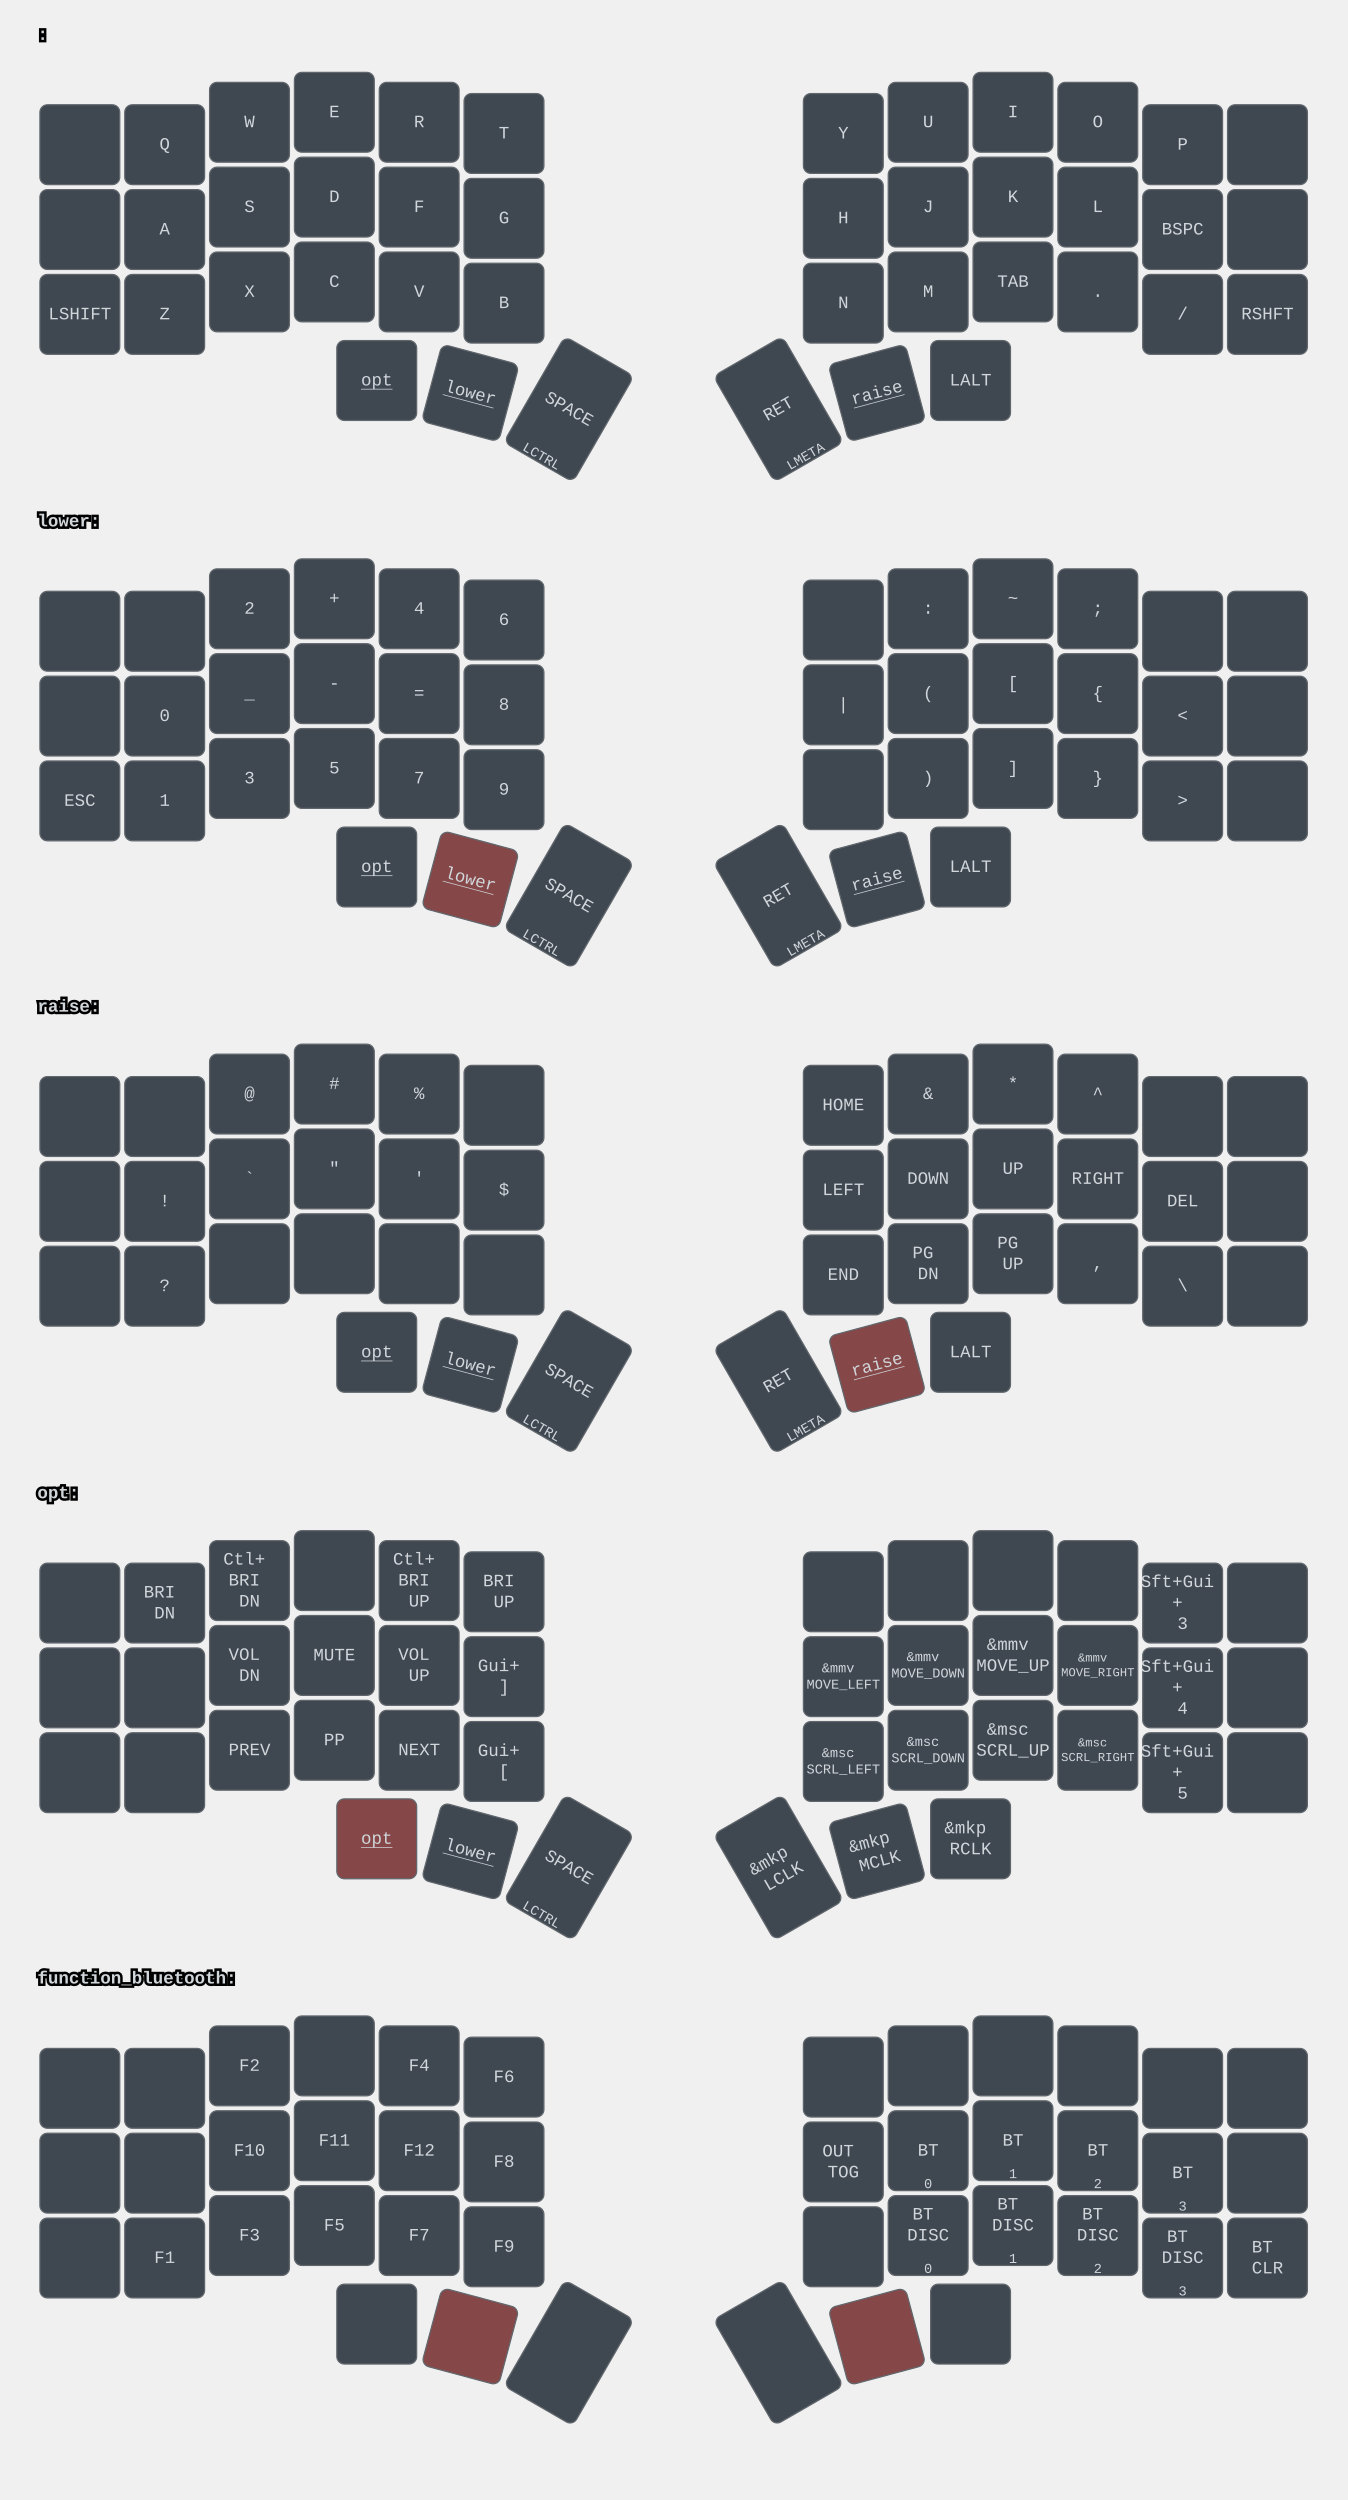
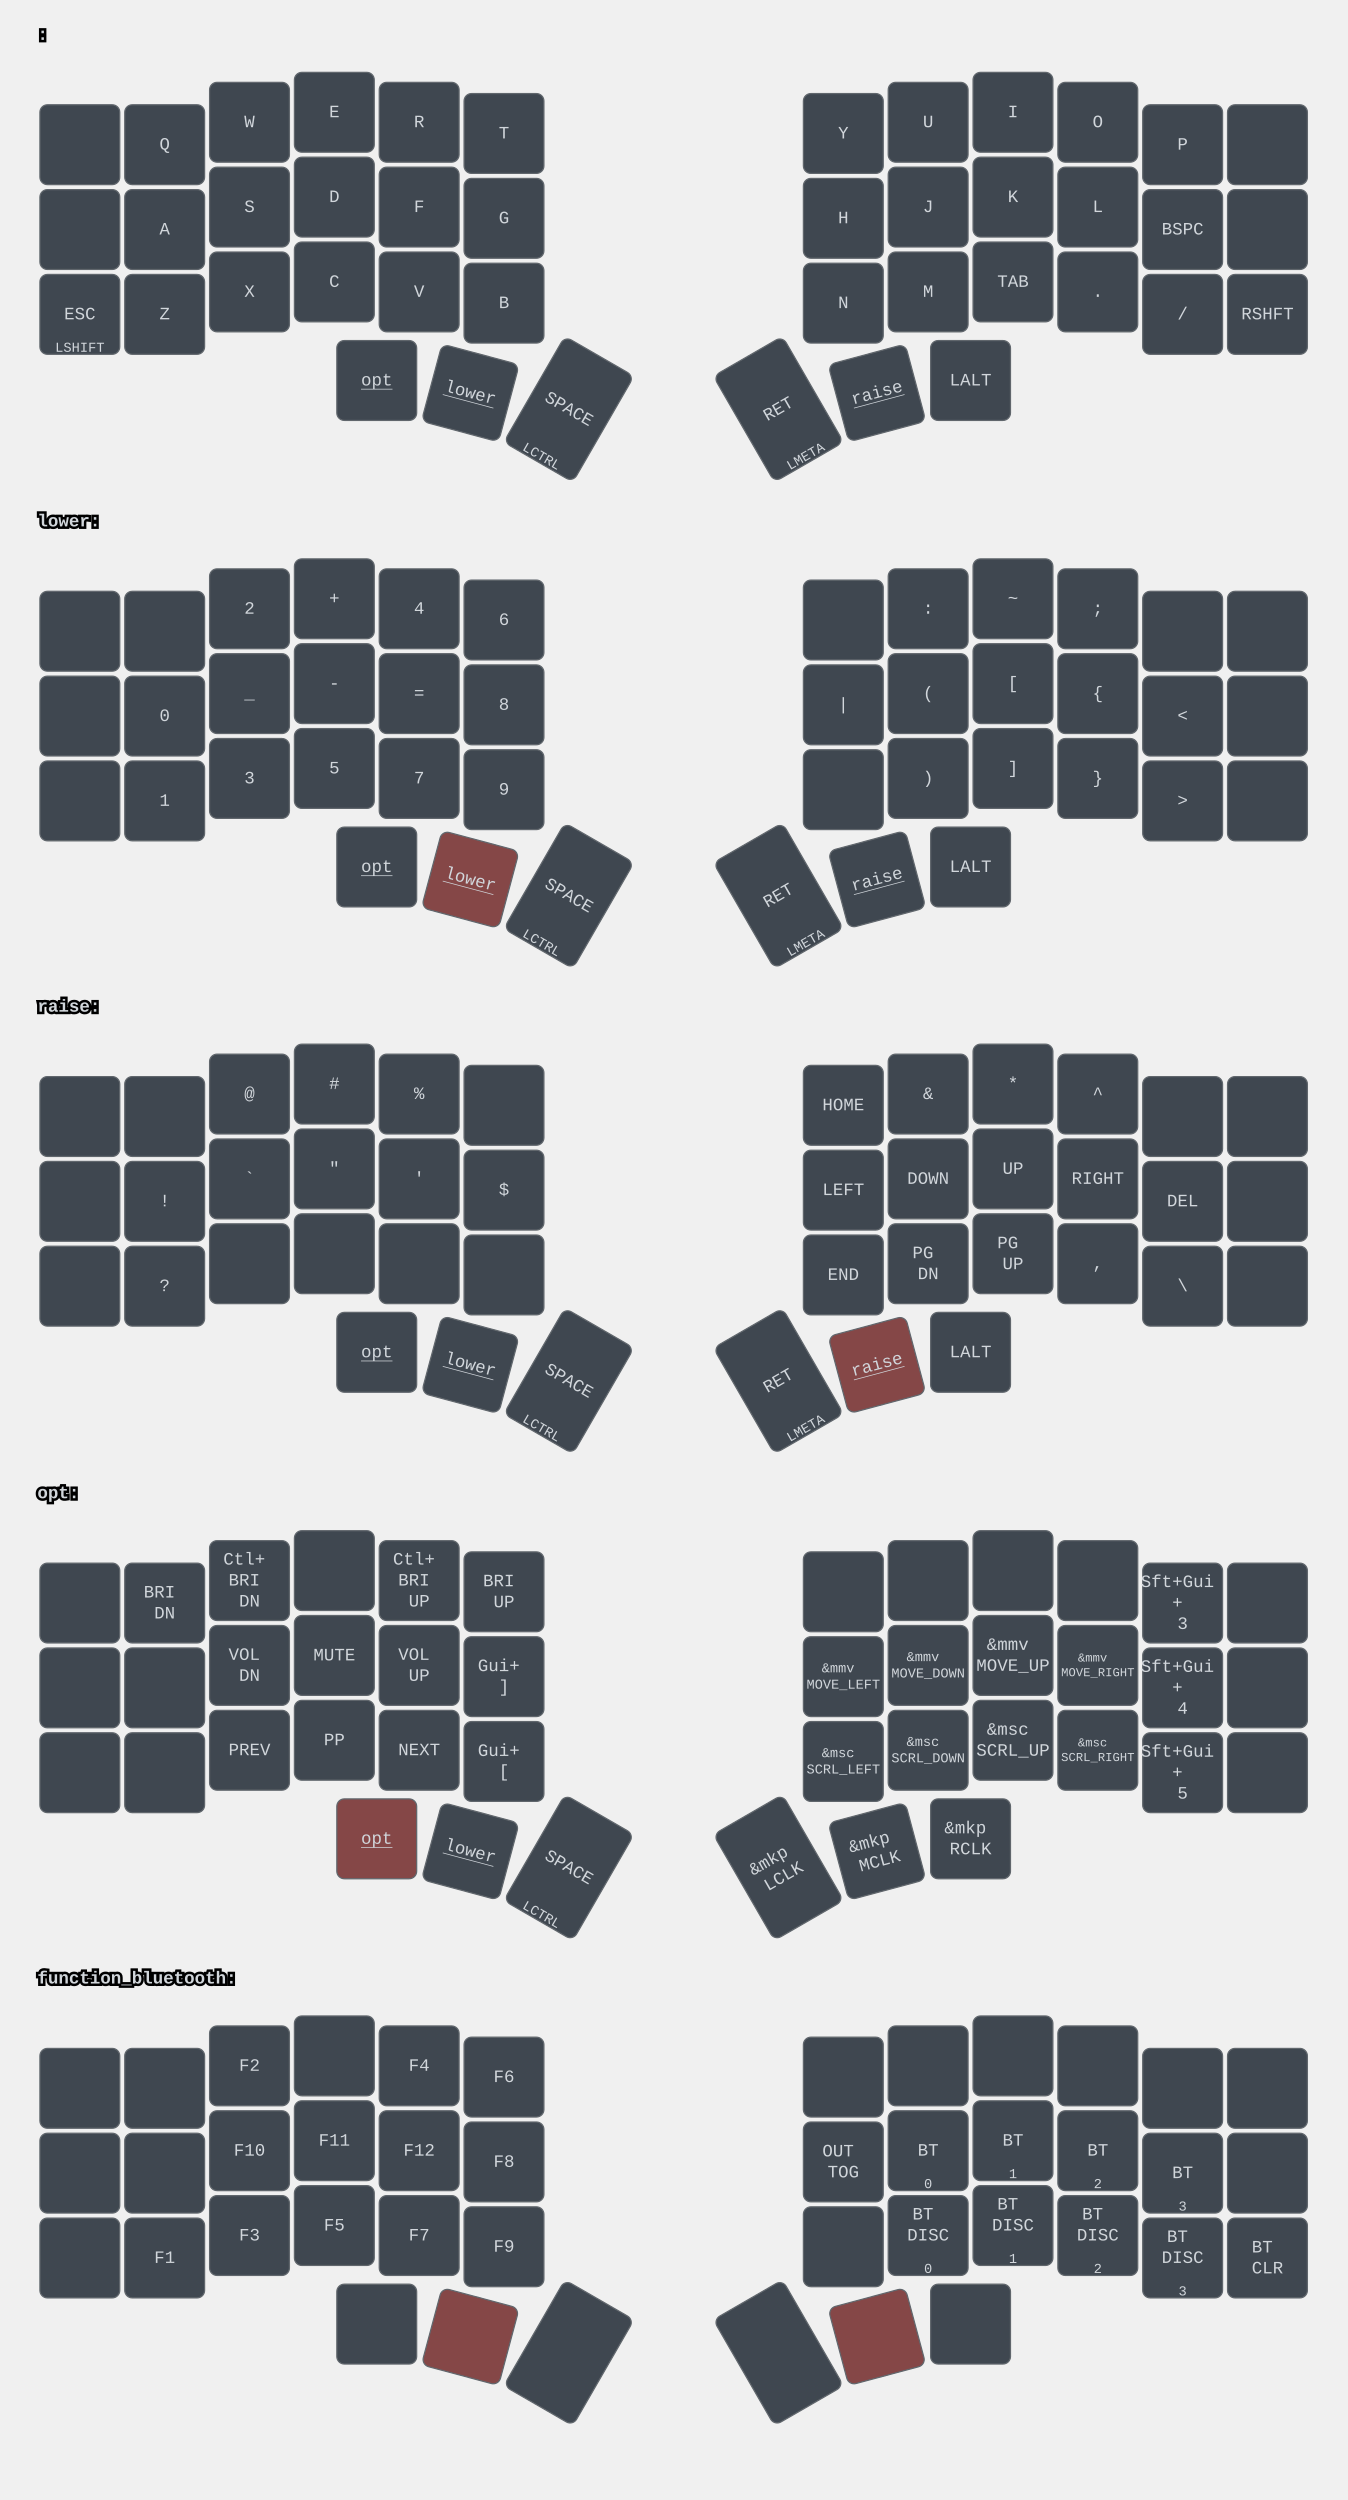
<svg xmlns="http://www.w3.org/2000/svg" width="1080" height="2004" viewBox="0 0 1080 2004" class="keymap">
  <style>/* inherit to force styles through use tags */
svg path {
    fill: inherit;
}

/* font and background color specifications */
svg.keymap {
    font-family: SFMono-Regular,Consolas,Liberation Mono,Menlo,monospace;
    font-size: 14px;
    font-kerning: normal;
    text-rendering: optimizeLegibility;
    fill: #24292e;
}

/* default key styling */
rect.key {
    fill: #f6f8fa;
}

rect.key, rect.combo {
    stroke: #c9cccf;
    stroke-width: 1;
}

/* default key side styling, only used is draw_key_sides is set */
rect.side {
    filter: brightness(90%);
}

/* color accent for combo boxes */
rect.combo, rect.combo-separate {
    fill: #cdf;
}

/* color accent for held keys */
rect.held, rect.combo.held {
    fill: #fdd;
}

/* color accent for ghost (optional) keys */
rect.ghost, rect.combo.ghost {
    stroke-dasharray: 4, 4;
    stroke-width: 2;
}

text {
    text-anchor: middle;
    dominant-baseline: middle;
}

/* styling for layer labels */
text.label {
    font-weight: bold;
    text-anchor: start;
    stroke: white;
    stroke-width: 4;
    paint-order: stroke;
}

/* styling for optional footer */
text.footer {
    text-anchor: end;
    dominant-baseline: auto;
    stroke: white;
    stroke-width: 4;
    paint-order: stroke;
}

/* styling for combo tap, and key non-tap label text */
text.combo, text.hold, text.shifted, text.left, text.right {
    font-size: 11px;
}

text.hold {
    text-anchor: middle;
    dominant-baseline: auto;
}

text.shifted {
    text-anchor: middle;
    dominant-baseline: hanging;
}

text.left {
    text-anchor: start;
}

text.right {
    text-anchor: end;
}

text.layer-activator {
    text-decoration: underline;
}

/* styling for hold/shifted label text in combo box */
text.combo.hold, text.combo.shifted, text.combo.left, text.combo.right {
    font-size: 8px;
}

/* lighter symbol for transparent keys */
text.trans {
    fill: #7b7e81;
}

/* styling for combo dendrons */
path.combo {
    stroke-width: 1;
    stroke: gray;
    fill: none;
}

/* Start Tabler Icons Cleanup */
/* cannot use height/width with glyphs */
.icon-tabler &gt; path {
    fill: inherit;
    stroke: inherit;
    stroke-width: 2;
}
/* hide tabler's default box */
.icon-tabler &gt; path[stroke="none"][fill="none"] {
    visibility: hidden;
}
/* End Tabler Icons Cleanup */

svg.keymap { fill: #d1d6db; }
rect.key { fill: #3f4750; }
rect.key, rect.combo { stroke: #60666c; }
rect.combo, rect.combo-separate { fill: #1f3d7a; }
rect.held, rect.combo.held { fill: #854747; }
text.label, text.footer { stroke: black; }
text.trans { fill: #7e8184; }
path.combo { stroke: #7f7f7f; }
</style>
  <g transform="translate(30, 0)" class="layer- ">
    <text x="0" y="28" class="label" id="x_x"> :</text>
    <g transform="translate(0, 56)">
      <g transform="translate(34, 60)" class="key keypos-0">
        <rect rx="6" ry="6" x="-32" y="-32" width="64" height="64" class="key" />
      </g>
      <g transform="translate(102, 60)" class="key keypos-1">
        <rect rx="6" ry="6" x="-32" y="-32" width="64" height="64" class="key" />
        <text x="0" y="0" class="key tap">Q</text>
      </g>
      <g transform="translate(170, 42)" class="key keypos-2">
        <rect rx="6" ry="6" x="-32" y="-32" width="64" height="64" class="key" />
        <text x="0" y="0" class="key tap">W</text>
      </g>
      <g transform="translate(238, 34)" class="key keypos-3">
        <rect rx="6" ry="6" x="-32" y="-32" width="64" height="64" class="key" />
        <text x="0" y="0" class="key tap">E</text>
      </g>
      <g transform="translate(306, 42)" class="key keypos-4">
        <rect rx="6" ry="6" x="-32" y="-32" width="64" height="64" class="key" />
        <text x="0" y="0" class="key tap">R</text>
      </g>
      <g transform="translate(374, 51)" class="key keypos-5">
        <rect rx="6" ry="6" x="-32" y="-32" width="64" height="64" class="key" />
        <text x="0" y="0" class="key tap">T</text>
      </g>
      <g transform="translate(646, 51)" class="key keypos-6">
        <rect rx="6" ry="6" x="-32" y="-32" width="64" height="64" class="key" />
        <text x="0" y="0" class="key tap">Y</text>
      </g>
      <g transform="translate(714, 42)" class="key keypos-7">
        <rect rx="6" ry="6" x="-32" y="-32" width="64" height="64" class="key" />
        <text x="0" y="0" class="key tap">U</text>
      </g>
      <g transform="translate(782, 34)" class="key keypos-8">
        <rect rx="6" ry="6" x="-32" y="-32" width="64" height="64" class="key" />
        <text x="0" y="0" class="key tap">I</text>
      </g>
      <g transform="translate(850, 42)" class="key keypos-9">
        <rect rx="6" ry="6" x="-32" y="-32" width="64" height="64" class="key" />
        <text x="0" y="0" class="key tap">O</text>
      </g>
      <g transform="translate(918, 60)" class="key keypos-10">
        <rect rx="6" ry="6" x="-32" y="-32" width="64" height="64" class="key" />
        <text x="0" y="0" class="key tap">P</text>
      </g>
      <g transform="translate(986, 60)" class="key keypos-11">
        <rect rx="6" ry="6" x="-32" y="-32" width="64" height="64" class="key" />
      </g>
      <g transform="translate(34, 128)" class="key keypos-12">
        <rect rx="6" ry="6" x="-32" y="-32" width="64" height="64" class="key" />
      </g>
      <g transform="translate(102, 128)" class="key keypos-13">
        <rect rx="6" ry="6" x="-32" y="-32" width="64" height="64" class="key" />
        <text x="0" y="0" class="key tap">A</text>
      </g>
      <g transform="translate(170, 110)" class="key keypos-14">
        <rect rx="6" ry="6" x="-32" y="-32" width="64" height="64" class="key" />
        <text x="0" y="0" class="key tap">S</text>
      </g>
      <g transform="translate(238, 102)" class="key keypos-15">
        <rect rx="6" ry="6" x="-32" y="-32" width="64" height="64" class="key" />
        <text x="0" y="0" class="key tap">D</text>
      </g>
      <g transform="translate(306, 110)" class="key keypos-16">
        <rect rx="6" ry="6" x="-32" y="-32" width="64" height="64" class="key" />
        <text x="0" y="0" class="key tap">F</text>
      </g>
      <g transform="translate(374, 119)" class="key keypos-17">
        <rect rx="6" ry="6" x="-32" y="-32" width="64" height="64" class="key" />
        <text x="0" y="0" class="key tap">G</text>
      </g>
      <g transform="translate(646, 119)" class="key keypos-18">
        <rect rx="6" ry="6" x="-32" y="-32" width="64" height="64" class="key" />
        <text x="0" y="0" class="key tap">H</text>
      </g>
      <g transform="translate(714, 110)" class="key keypos-19">
        <rect rx="6" ry="6" x="-32" y="-32" width="64" height="64" class="key" />
        <text x="0" y="0" class="key tap">J</text>
      </g>
      <g transform="translate(782, 102)" class="key keypos-20">
        <rect rx="6" ry="6" x="-32" y="-32" width="64" height="64" class="key" />
        <text x="0" y="0" class="key tap">K</text>
      </g>
      <g transform="translate(850, 110)" class="key keypos-21">
        <rect rx="6" ry="6" x="-32" y="-32" width="64" height="64" class="key" />
        <text x="0" y="0" class="key tap">L</text>
      </g>
      <g transform="translate(918, 128)" class="key keypos-22">
        <rect rx="6" ry="6" x="-32" y="-32" width="64" height="64" class="key" />
        <text x="0" y="0" class="key tap">BSPC</text>
      </g>
      <g transform="translate(986, 128)" class="key keypos-23">
        <rect rx="6" ry="6" x="-32" y="-32" width="64" height="64" class="key" />
      </g>
      <g transform="translate(34, 196)" class="key keypos-24">
        <rect rx="6" ry="6" x="-32" y="-32" width="64" height="64" class="key" />
-         <text x="0" y="0" class="key tap">LSHIFT</text>
+         <text x="0" y="0" class="key tap">ESC</text>
+         <text x="0" y="30" class="key hold">LSHIFT</text>
      </g>
      <g transform="translate(102, 196)" class="key keypos-25">
        <rect rx="6" ry="6" x="-32" y="-32" width="64" height="64" class="key" />
        <text x="0" y="0" class="key tap">Z</text>
      </g>
      <g transform="translate(170, 178)" class="key keypos-26">
        <rect rx="6" ry="6" x="-32" y="-32" width="64" height="64" class="key" />
        <text x="0" y="0" class="key tap">X</text>
      </g>
      <g transform="translate(238, 170)" class="key keypos-27">
        <rect rx="6" ry="6" x="-32" y="-32" width="64" height="64" class="key" />
        <text x="0" y="0" class="key tap">C</text>
      </g>
      <g transform="translate(306, 178)" class="key keypos-28">
        <rect rx="6" ry="6" x="-32" y="-32" width="64" height="64" class="key" />
        <text x="0" y="0" class="key tap">V</text>
      </g>
      <g transform="translate(374, 187)" class="key keypos-29">
        <rect rx="6" ry="6" x="-32" y="-32" width="64" height="64" class="key" />
        <text x="0" y="0" class="key tap">B</text>
      </g>
      <g transform="translate(646, 187)" class="key keypos-30">
        <rect rx="6" ry="6" x="-32" y="-32" width="64" height="64" class="key" />
        <text x="0" y="0" class="key tap">N</text>
      </g>
      <g transform="translate(714, 178)" class="key keypos-31">
        <rect rx="6" ry="6" x="-32" y="-32" width="64" height="64" class="key" />
        <text x="0" y="0" class="key tap">M</text>
      </g>
      <g transform="translate(782, 170)" class="key keypos-32">
        <rect rx="6" ry="6" x="-32" y="-32" width="64" height="64" class="key" />
        <text x="0" y="0" class="key tap">TAB</text>
      </g>
      <g transform="translate(850, 178)" class="key keypos-33">
        <rect rx="6" ry="6" x="-32" y="-32" width="64" height="64" class="key" />
        <text x="0" y="0" class="key tap">.</text>
      </g>
      <g transform="translate(918, 196)" class="key keypos-34">
        <rect rx="6" ry="6" x="-32" y="-32" width="64" height="64" class="key" />
        <text x="0" y="0" class="key tap">/</text>
      </g>
      <g transform="translate(986, 196)" class="key keypos-35">
        <rect rx="6" ry="6" x="-32" y="-32" width="64" height="64" class="key" />
        <text x="0" y="0" class="key tap">RSHFT</text>
      </g>
      <g transform="translate(272, 249)" class="key keypos-36">
        <rect rx="6" ry="6" x="-32" y="-32" width="64" height="64" class="key" />
        <a href="#opt">
          <text x="0" y="0" class="key tap layer-activator">opt</text>
        </a>
      </g>
      <g transform="translate(347, 259) rotate(15.0)" class="key keypos-37">
        <rect rx="6" ry="6" x="-32" y="-32" width="64" height="64" class="key" />
        <a href="#lower">
          <text x="0" y="0" class="key tap layer-activator">lower</text>
        </a>
      </g>
      <g transform="translate(426, 272) rotate(30.0)" class="key keypos-38">
        <rect rx="6" ry="6" x="-32" y="-49" width="64" height="98" class="key" />
        <text x="0" y="0" class="key tap">SPACE</text>
        <text x="0" y="47" class="key hold">LCTRL</text>
      </g>
      <g transform="translate(594, 272) rotate(-30.0)" class="key keypos-39">
        <rect rx="6" ry="6" x="-32" y="-49" width="64" height="98" class="key" />
        <text x="0" y="0" class="key tap">RET</text>
        <text x="0" y="47" class="key hold">LMETA</text>
      </g>
      <g transform="translate(673, 259) rotate(-15.0)" class="key keypos-40">
        <rect rx="6" ry="6" x="-32" y="-32" width="64" height="64" class="key" />
        <a href="#raise">
          <text x="0" y="0" class="key tap layer-activator">raise</text>
        </a>
      </g>
      <g transform="translate(748, 249)" class="key keypos-41">
        <rect rx="6" ry="6" x="-32" y="-32" width="64" height="64" class="key" />
        <text x="0" y="0" class="key tap">LALT</text>
      </g>
    </g>
  </g>
  <g transform="translate(30, 390)" class="layer-lower">
    <text x="0" y="28" class="label" id="lower">lower:</text>
    <g transform="translate(0, 56)">
      <g transform="translate(34, 60)" class="key keypos-0">
        <rect rx="6" ry="6" x="-32" y="-32" width="64" height="64" class="key" />
      </g>
      <g transform="translate(102, 60)" class="key keypos-1">
        <rect rx="6" ry="6" x="-32" y="-32" width="64" height="64" class="key" />
      </g>
      <g transform="translate(170, 42)" class="key keypos-2">
        <rect rx="6" ry="6" x="-32" y="-32" width="64" height="64" class="key" />
        <text x="0" y="0" class="key tap">2</text>
      </g>
      <g transform="translate(238, 34)" class="key keypos-3">
        <rect rx="6" ry="6" x="-32" y="-32" width="64" height="64" class="key" />
        <text x="0" y="0" class="key tap">+</text>
      </g>
      <g transform="translate(306, 42)" class="key keypos-4">
        <rect rx="6" ry="6" x="-32" y="-32" width="64" height="64" class="key" />
        <text x="0" y="0" class="key tap">4</text>
      </g>
      <g transform="translate(374, 51)" class="key keypos-5">
        <rect rx="6" ry="6" x="-32" y="-32" width="64" height="64" class="key" />
        <text x="0" y="0" class="key tap">6</text>
      </g>
      <g transform="translate(646, 51)" class="key keypos-6">
        <rect rx="6" ry="6" x="-32" y="-32" width="64" height="64" class="key" />
      </g>
      <g transform="translate(714, 42)" class="key keypos-7">
        <rect rx="6" ry="6" x="-32" y="-32" width="64" height="64" class="key" />
        <text x="0" y="0" class="key tap">:</text>
      </g>
      <g transform="translate(782, 34)" class="key keypos-8">
        <rect rx="6" ry="6" x="-32" y="-32" width="64" height="64" class="key" />
        <text x="0" y="0" class="key tap">~</text>
      </g>
      <g transform="translate(850, 42)" class="key keypos-9">
        <rect rx="6" ry="6" x="-32" y="-32" width="64" height="64" class="key" />
        <text x="0" y="0" class="key tap">;</text>
      </g>
      <g transform="translate(918, 60)" class="key keypos-10">
        <rect rx="6" ry="6" x="-32" y="-32" width="64" height="64" class="key" />
      </g>
      <g transform="translate(986, 60)" class="key keypos-11">
        <rect rx="6" ry="6" x="-32" y="-32" width="64" height="64" class="key" />
      </g>
      <g transform="translate(34, 128)" class="key keypos-12">
        <rect rx="6" ry="6" x="-32" y="-32" width="64" height="64" class="key" />
      </g>
      <g transform="translate(102, 128)" class="key keypos-13">
        <rect rx="6" ry="6" x="-32" y="-32" width="64" height="64" class="key" />
        <text x="0" y="0" class="key tap">0</text>
      </g>
      <g transform="translate(170, 110)" class="key keypos-14">
        <rect rx="6" ry="6" x="-32" y="-32" width="64" height="64" class="key" />
        <text x="0" y="0" class="key tap">_</text>
      </g>
      <g transform="translate(238, 102)" class="key keypos-15">
        <rect rx="6" ry="6" x="-32" y="-32" width="64" height="64" class="key" />
        <text x="0" y="0" class="key tap">-</text>
      </g>
      <g transform="translate(306, 110)" class="key keypos-16">
        <rect rx="6" ry="6" x="-32" y="-32" width="64" height="64" class="key" />
        <text x="0" y="0" class="key tap">=</text>
      </g>
      <g transform="translate(374, 119)" class="key keypos-17">
        <rect rx="6" ry="6" x="-32" y="-32" width="64" height="64" class="key" />
        <text x="0" y="0" class="key tap">8</text>
      </g>
      <g transform="translate(646, 119)" class="key keypos-18">
        <rect rx="6" ry="6" x="-32" y="-32" width="64" height="64" class="key" />
        <text x="0" y="0" class="key tap">|</text>
      </g>
      <g transform="translate(714, 110)" class="key keypos-19">
        <rect rx="6" ry="6" x="-32" y="-32" width="64" height="64" class="key" />
        <text x="0" y="0" class="key tap">(</text>
      </g>
      <g transform="translate(782, 102)" class="key keypos-20">
        <rect rx="6" ry="6" x="-32" y="-32" width="64" height="64" class="key" />
        <text x="0" y="0" class="key tap">[</text>
      </g>
      <g transform="translate(850, 110)" class="key keypos-21">
        <rect rx="6" ry="6" x="-32" y="-32" width="64" height="64" class="key" />
        <text x="0" y="0" class="key tap">{</text>
      </g>
      <g transform="translate(918, 128)" class="key keypos-22">
        <rect rx="6" ry="6" x="-32" y="-32" width="64" height="64" class="key" />
        <text x="0" y="0" class="key tap">&lt;</text>
      </g>
      <g transform="translate(986, 128)" class="key keypos-23">
        <rect rx="6" ry="6" x="-32" y="-32" width="64" height="64" class="key" />
      </g>
      <g transform="translate(34, 196)" class="key keypos-24">
        <rect rx="6" ry="6" x="-32" y="-32" width="64" height="64" class="key" />
-         <text x="0" y="0" class="key tap">ESC</text>
      </g>
      <g transform="translate(102, 196)" class="key keypos-25">
        <rect rx="6" ry="6" x="-32" y="-32" width="64" height="64" class="key" />
        <text x="0" y="0" class="key tap">1</text>
      </g>
      <g transform="translate(170, 178)" class="key keypos-26">
        <rect rx="6" ry="6" x="-32" y="-32" width="64" height="64" class="key" />
        <text x="0" y="0" class="key tap">3</text>
      </g>
      <g transform="translate(238, 170)" class="key keypos-27">
        <rect rx="6" ry="6" x="-32" y="-32" width="64" height="64" class="key" />
        <text x="0" y="0" class="key tap">5</text>
      </g>
      <g transform="translate(306, 178)" class="key keypos-28">
        <rect rx="6" ry="6" x="-32" y="-32" width="64" height="64" class="key" />
        <text x="0" y="0" class="key tap">7</text>
      </g>
      <g transform="translate(374, 187)" class="key keypos-29">
        <rect rx="6" ry="6" x="-32" y="-32" width="64" height="64" class="key" />
        <text x="0" y="0" class="key tap">9</text>
      </g>
      <g transform="translate(646, 187)" class="key keypos-30">
        <rect rx="6" ry="6" x="-32" y="-32" width="64" height="64" class="key" />
      </g>
      <g transform="translate(714, 178)" class="key keypos-31">
        <rect rx="6" ry="6" x="-32" y="-32" width="64" height="64" class="key" />
        <text x="0" y="0" class="key tap">)</text>
      </g>
      <g transform="translate(782, 170)" class="key keypos-32">
        <rect rx="6" ry="6" x="-32" y="-32" width="64" height="64" class="key" />
        <text x="0" y="0" class="key tap">]</text>
      </g>
      <g transform="translate(850, 178)" class="key keypos-33">
        <rect rx="6" ry="6" x="-32" y="-32" width="64" height="64" class="key" />
        <text x="0" y="0" class="key tap">}</text>
      </g>
      <g transform="translate(918, 196)" class="key keypos-34">
        <rect rx="6" ry="6" x="-32" y="-32" width="64" height="64" class="key" />
        <text x="0" y="0" class="key tap">&gt;</text>
      </g>
      <g transform="translate(986, 196)" class="key keypos-35">
        <rect rx="6" ry="6" x="-32" y="-32" width="64" height="64" class="key" />
      </g>
      <g transform="translate(272, 249)" class="key keypos-36">
        <rect rx="6" ry="6" x="-32" y="-32" width="64" height="64" class="key" />
        <a href="#opt">
          <text x="0" y="0" class="key tap layer-activator">opt</text>
        </a>
      </g>
      <g transform="translate(347, 259) rotate(15.0)" class="key held keypos-37">
        <rect rx="6" ry="6" x="-32" y="-32" width="64" height="64" class="key held" />
        <a href="#lower">
          <text x="0" y="0" class="key held tap layer-activator">lower</text>
        </a>
      </g>
      <g transform="translate(426, 272) rotate(30.0)" class="key keypos-38">
        <rect rx="6" ry="6" x="-32" y="-49" width="64" height="98" class="key" />
        <text x="0" y="0" class="key tap">SPACE</text>
        <text x="0" y="47" class="key hold">LCTRL</text>
      </g>
      <g transform="translate(594, 272) rotate(-30.0)" class="key keypos-39">
        <rect rx="6" ry="6" x="-32" y="-49" width="64" height="98" class="key" />
        <text x="0" y="0" class="key tap">RET</text>
        <text x="0" y="47" class="key hold">LMETA</text>
      </g>
      <g transform="translate(673, 259) rotate(-15.0)" class="key keypos-40">
        <rect rx="6" ry="6" x="-32" y="-32" width="64" height="64" class="key" />
        <a href="#raise">
          <text x="0" y="0" class="key tap layer-activator">raise</text>
        </a>
      </g>
      <g transform="translate(748, 249)" class="key keypos-41">
        <rect rx="6" ry="6" x="-32" y="-32" width="64" height="64" class="key" />
        <text x="0" y="0" class="key tap">LALT</text>
      </g>
    </g>
  </g>
  <g transform="translate(30, 779)" class="layer-raise">
    <text x="0" y="28" class="label" id="raise">raise:</text>
    <g transform="translate(0, 56)">
      <g transform="translate(34, 60)" class="key keypos-0">
        <rect rx="6" ry="6" x="-32" y="-32" width="64" height="64" class="key" />
      </g>
      <g transform="translate(102, 60)" class="key keypos-1">
        <rect rx="6" ry="6" x="-32" y="-32" width="64" height="64" class="key" />
      </g>
      <g transform="translate(170, 42)" class="key keypos-2">
        <rect rx="6" ry="6" x="-32" y="-32" width="64" height="64" class="key" />
        <text x="0" y="0" class="key tap">@</text>
      </g>
      <g transform="translate(238, 34)" class="key keypos-3">
        <rect rx="6" ry="6" x="-32" y="-32" width="64" height="64" class="key" />
        <text x="0" y="0" class="key tap">#</text>
      </g>
      <g transform="translate(306, 42)" class="key keypos-4">
        <rect rx="6" ry="6" x="-32" y="-32" width="64" height="64" class="key" />
        <text x="0" y="0" class="key tap">%</text>
      </g>
      <g transform="translate(374, 51)" class="key keypos-5">
        <rect rx="6" ry="6" x="-32" y="-32" width="64" height="64" class="key" />
      </g>
      <g transform="translate(646, 51)" class="key keypos-6">
        <rect rx="6" ry="6" x="-32" y="-32" width="64" height="64" class="key" />
        <text x="0" y="0" class="key tap">HOME</text>
      </g>
      <g transform="translate(714, 42)" class="key keypos-7">
        <rect rx="6" ry="6" x="-32" y="-32" width="64" height="64" class="key" />
        <text x="0" y="0" class="key tap">&amp;</text>
      </g>
      <g transform="translate(782, 34)" class="key keypos-8">
        <rect rx="6" ry="6" x="-32" y="-32" width="64" height="64" class="key" />
        <text x="0" y="0" class="key tap">*</text>
      </g>
      <g transform="translate(850, 42)" class="key keypos-9">
        <rect rx="6" ry="6" x="-32" y="-32" width="64" height="64" class="key" />
        <text x="0" y="0" class="key tap">^</text>
      </g>
      <g transform="translate(918, 60)" class="key keypos-10">
        <rect rx="6" ry="6" x="-32" y="-32" width="64" height="64" class="key" />
      </g>
      <g transform="translate(986, 60)" class="key keypos-11">
        <rect rx="6" ry="6" x="-32" y="-32" width="64" height="64" class="key" />
      </g>
      <g transform="translate(34, 128)" class="key keypos-12">
        <rect rx="6" ry="6" x="-32" y="-32" width="64" height="64" class="key" />
      </g>
      <g transform="translate(102, 128)" class="key keypos-13">
        <rect rx="6" ry="6" x="-32" y="-32" width="64" height="64" class="key" />
        <text x="0" y="0" class="key tap">!</text>
      </g>
      <g transform="translate(170, 110)" class="key keypos-14">
        <rect rx="6" ry="6" x="-32" y="-32" width="64" height="64" class="key" />
        <text x="0" y="0" class="key tap">`</text>
      </g>
      <g transform="translate(238, 102)" class="key keypos-15">
        <rect rx="6" ry="6" x="-32" y="-32" width="64" height="64" class="key" />
        <text x="0" y="0" class="key tap">"</text>
      </g>
      <g transform="translate(306, 110)" class="key keypos-16">
        <rect rx="6" ry="6" x="-32" y="-32" width="64" height="64" class="key" />
        <text x="0" y="0" class="key tap">'</text>
      </g>
      <g transform="translate(374, 119)" class="key keypos-17">
        <rect rx="6" ry="6" x="-32" y="-32" width="64" height="64" class="key" />
        <text x="0" y="0" class="key tap">$</text>
      </g>
      <g transform="translate(646, 119)" class="key keypos-18">
        <rect rx="6" ry="6" x="-32" y="-32" width="64" height="64" class="key" />
        <text x="0" y="0" class="key tap">LEFT</text>
      </g>
      <g transform="translate(714, 110)" class="key keypos-19">
        <rect rx="6" ry="6" x="-32" y="-32" width="64" height="64" class="key" />
        <text x="0" y="0" class="key tap">DOWN</text>
      </g>
      <g transform="translate(782, 102)" class="key keypos-20">
        <rect rx="6" ry="6" x="-32" y="-32" width="64" height="64" class="key" />
        <text x="0" y="0" class="key tap">UP</text>
      </g>
      <g transform="translate(850, 110)" class="key keypos-21">
        <rect rx="6" ry="6" x="-32" y="-32" width="64" height="64" class="key" />
        <text x="0" y="0" class="key tap">RIGHT</text>
      </g>
      <g transform="translate(918, 128)" class="key keypos-22">
        <rect rx="6" ry="6" x="-32" y="-32" width="64" height="64" class="key" />
        <text x="0" y="0" class="key tap">DEL</text>
      </g>
      <g transform="translate(986, 128)" class="key keypos-23">
        <rect rx="6" ry="6" x="-32" y="-32" width="64" height="64" class="key" />
      </g>
      <g transform="translate(34, 196)" class="key keypos-24">
        <rect rx="6" ry="6" x="-32" y="-32" width="64" height="64" class="key" />
      </g>
      <g transform="translate(102, 196)" class="key keypos-25">
        <rect rx="6" ry="6" x="-32" y="-32" width="64" height="64" class="key" />
        <text x="0" y="0" class="key tap">?</text>
      </g>
      <g transform="translate(170, 178)" class="key keypos-26">
        <rect rx="6" ry="6" x="-32" y="-32" width="64" height="64" class="key" />
      </g>
      <g transform="translate(238, 170)" class="key keypos-27">
        <rect rx="6" ry="6" x="-32" y="-32" width="64" height="64" class="key" />
      </g>
      <g transform="translate(306, 178)" class="key keypos-28">
        <rect rx="6" ry="6" x="-32" y="-32" width="64" height="64" class="key" />
      </g>
      <g transform="translate(374, 187)" class="key keypos-29">
        <rect rx="6" ry="6" x="-32" y="-32" width="64" height="64" class="key" />
      </g>
      <g transform="translate(646, 187)" class="key keypos-30">
        <rect rx="6" ry="6" x="-32" y="-32" width="64" height="64" class="key" />
        <text x="0" y="0" class="key tap">END</text>
      </g>
      <g transform="translate(714, 178)" class="key keypos-31">
        <rect rx="6" ry="6" x="-32" y="-32" width="64" height="64" class="key" />
        <text x="0" y="0" class="key tap">
          <tspan x="0" dy="-0.6em">PG</tspan>
          <tspan x="0" dy="1.2em">DN</tspan>
        </text>
      </g>
      <g transform="translate(782, 170)" class="key keypos-32">
        <rect rx="6" ry="6" x="-32" y="-32" width="64" height="64" class="key" />
        <text x="0" y="0" class="key tap">
          <tspan x="0" dy="-0.6em">PG</tspan>
          <tspan x="0" dy="1.2em">UP</tspan>
        </text>
      </g>
      <g transform="translate(850, 178)" class="key keypos-33">
        <rect rx="6" ry="6" x="-32" y="-32" width="64" height="64" class="key" />
        <text x="0" y="0" class="key tap">,</text>
      </g>
      <g transform="translate(918, 196)" class="key keypos-34">
        <rect rx="6" ry="6" x="-32" y="-32" width="64" height="64" class="key" />
        <text x="0" y="0" class="key tap">\</text>
      </g>
      <g transform="translate(986, 196)" class="key keypos-35">
        <rect rx="6" ry="6" x="-32" y="-32" width="64" height="64" class="key" />
      </g>
      <g transform="translate(272, 249)" class="key keypos-36">
        <rect rx="6" ry="6" x="-32" y="-32" width="64" height="64" class="key" />
        <a href="#opt">
          <text x="0" y="0" class="key tap layer-activator">opt</text>
        </a>
      </g>
      <g transform="translate(347, 259) rotate(15.0)" class="key keypos-37">
        <rect rx="6" ry="6" x="-32" y="-32" width="64" height="64" class="key" />
        <a href="#lower">
          <text x="0" y="0" class="key tap layer-activator">lower</text>
        </a>
      </g>
      <g transform="translate(426, 272) rotate(30.0)" class="key keypos-38">
        <rect rx="6" ry="6" x="-32" y="-49" width="64" height="98" class="key" />
        <text x="0" y="0" class="key tap">SPACE</text>
        <text x="0" y="47" class="key hold">LCTRL</text>
      </g>
      <g transform="translate(594, 272) rotate(-30.0)" class="key keypos-39">
        <rect rx="6" ry="6" x="-32" y="-49" width="64" height="98" class="key" />
        <text x="0" y="0" class="key tap">RET</text>
        <text x="0" y="47" class="key hold">LMETA</text>
      </g>
      <g transform="translate(673, 259) rotate(-15.0)" class="key held keypos-40">
        <rect rx="6" ry="6" x="-32" y="-32" width="64" height="64" class="key held" />
        <a href="#raise">
          <text x="0" y="0" class="key held tap layer-activator">raise</text>
        </a>
      </g>
      <g transform="translate(748, 249)" class="key keypos-41">
        <rect rx="6" ry="6" x="-32" y="-32" width="64" height="64" class="key" />
        <text x="0" y="0" class="key tap">LALT</text>
      </g>
    </g>
  </g>
  <g transform="translate(30, 1169)" class="layer-opt">
    <text x="0" y="28" class="label" id="opt">opt:</text>
    <g transform="translate(0, 56)">
      <g transform="translate(34, 60)" class="key keypos-0">
        <rect rx="6" ry="6" x="-32" y="-32" width="64" height="64" class="key" />
      </g>
      <g transform="translate(102, 60)" class="key keypos-1">
        <rect rx="6" ry="6" x="-32" y="-32" width="64" height="64" class="key" />
        <text x="0" y="0" class="key tap">
          <tspan x="0" dy="-0.6em">BRI</tspan>
          <tspan x="0" dy="1.2em">DN</tspan>
        </text>
      </g>
      <g transform="translate(170, 42)" class="key keypos-2">
        <rect rx="6" ry="6" x="-32" y="-32" width="64" height="64" class="key" />
        <text x="0" y="0" class="key tap">
          <tspan x="0" dy="-1.2em">Ctl+</tspan>
          <tspan x="0" dy="1.2em">BRI</tspan>
          <tspan x="0" dy="1.2em">DN</tspan>
        </text>
      </g>
      <g transform="translate(238, 34)" class="key keypos-3">
        <rect rx="6" ry="6" x="-32" y="-32" width="64" height="64" class="key" />
      </g>
      <g transform="translate(306, 42)" class="key keypos-4">
        <rect rx="6" ry="6" x="-32" y="-32" width="64" height="64" class="key" />
        <text x="0" y="0" class="key tap">
          <tspan x="0" dy="-1.2em">Ctl+</tspan>
          <tspan x="0" dy="1.2em">BRI</tspan>
          <tspan x="0" dy="1.2em">UP</tspan>
        </text>
      </g>
      <g transform="translate(374, 51)" class="key keypos-5">
        <rect rx="6" ry="6" x="-32" y="-32" width="64" height="64" class="key" />
        <text x="0" y="0" class="key tap">
          <tspan x="0" dy="-0.6em">BRI</tspan>
          <tspan x="0" dy="1.2em">UP</tspan>
        </text>
      </g>
      <g transform="translate(646, 51)" class="key keypos-6">
        <rect rx="6" ry="6" x="-32" y="-32" width="64" height="64" class="key" />
      </g>
      <g transform="translate(714, 42)" class="key keypos-7">
        <rect rx="6" ry="6" x="-32" y="-32" width="64" height="64" class="key" />
      </g>
      <g transform="translate(782, 34)" class="key keypos-8">
        <rect rx="6" ry="6" x="-32" y="-32" width="64" height="64" class="key" />
      </g>
      <g transform="translate(850, 42)" class="key keypos-9">
        <rect rx="6" ry="6" x="-32" y="-32" width="64" height="64" class="key" />
      </g>
      <g transform="translate(918, 60)" class="key keypos-10">
        <rect rx="6" ry="6" x="-32" y="-32" width="64" height="64" class="key" />
        <text x="0" y="0" class="key tap">
          <tspan x="0" dy="-1.2em">Sft+Gui</tspan>
          <tspan x="0" dy="1.2em">+</tspan>
          <tspan x="0" dy="1.2em">3</tspan>
        </text>
      </g>
      <g transform="translate(986, 60)" class="key keypos-11">
        <rect rx="6" ry="6" x="-32" y="-32" width="64" height="64" class="key" />
      </g>
      <g transform="translate(34, 128)" class="key keypos-12">
        <rect rx="6" ry="6" x="-32" y="-32" width="64" height="64" class="key" />
      </g>
      <g transform="translate(102, 128)" class="key keypos-13">
        <rect rx="6" ry="6" x="-32" y="-32" width="64" height="64" class="key" />
      </g>
      <g transform="translate(170, 110)" class="key keypos-14">
        <rect rx="6" ry="6" x="-32" y="-32" width="64" height="64" class="key" />
        <text x="0" y="0" class="key tap">
          <tspan x="0" dy="-0.6em">VOL</tspan>
          <tspan x="0" dy="1.2em">DN</tspan>
        </text>
      </g>
      <g transform="translate(238, 102)" class="key keypos-15">
        <rect rx="6" ry="6" x="-32" y="-32" width="64" height="64" class="key" />
        <text x="0" y="0" class="key tap">MUTE</text>
      </g>
      <g transform="translate(306, 110)" class="key keypos-16">
        <rect rx="6" ry="6" x="-32" y="-32" width="64" height="64" class="key" />
        <text x="0" y="0" class="key tap">
          <tspan x="0" dy="-0.6em">VOL</tspan>
          <tspan x="0" dy="1.2em">UP</tspan>
        </text>
      </g>
      <g transform="translate(374, 119)" class="key keypos-17">
        <rect rx="6" ry="6" x="-32" y="-32" width="64" height="64" class="key" />
        <text x="0" y="0" class="key tap">
          <tspan x="0" dy="-0.6em">Gui+</tspan>
          <tspan x="0" dy="1.2em">]</tspan>
        </text>
      </g>
      <g transform="translate(646, 119)" class="key keypos-18">
        <rect rx="6" ry="6" x="-32" y="-32" width="64" height="64" class="key" />
        <text x="0" y="0" class="key tap">
          <tspan x="0" dy="-0.6em" style="font-size: 78%">&amp;mmv</tspan>
          <tspan x="0" dy="1.2em" style="font-size: 78%">MOVE_LEFT</tspan>
        </text>
      </g>
      <g transform="translate(714, 110)" class="key keypos-19">
        <rect rx="6" ry="6" x="-32" y="-32" width="64" height="64" class="key" />
        <text x="0" y="0" class="key tap">
          <tspan x="0" dy="-0.6em" style="font-size: 78%">&amp;mmv</tspan>
          <tspan x="0" dy="1.2em" style="font-size: 78%">MOVE_DOWN</tspan>
        </text>
      </g>
      <g transform="translate(782, 102)" class="key keypos-20">
        <rect rx="6" ry="6" x="-32" y="-32" width="64" height="64" class="key" />
        <text x="0" y="0" class="key tap">
          <tspan x="0" dy="-0.6em">&amp;mmv</tspan>
          <tspan x="0" dy="1.2em">MOVE_UP</tspan>
        </text>
      </g>
      <g transform="translate(850, 110)" class="key keypos-21">
        <rect rx="6" ry="6" x="-32" y="-32" width="64" height="64" class="key" />
        <text x="0" y="0" class="key tap">
          <tspan x="0" dy="-0.6em" style="font-size: 70%">&amp;mmv</tspan>
          <tspan x="0" dy="1.2em" style="font-size: 70%">MOVE_RIGHT</tspan>
        </text>
      </g>
      <g transform="translate(918, 128)" class="key keypos-22">
        <rect rx="6" ry="6" x="-32" y="-32" width="64" height="64" class="key" />
        <text x="0" y="0" class="key tap">
          <tspan x="0" dy="-1.2em">Sft+Gui</tspan>
          <tspan x="0" dy="1.2em">+</tspan>
          <tspan x="0" dy="1.2em">4</tspan>
        </text>
      </g>
      <g transform="translate(986, 128)" class="key keypos-23">
        <rect rx="6" ry="6" x="-32" y="-32" width="64" height="64" class="key" />
      </g>
      <g transform="translate(34, 196)" class="key keypos-24">
        <rect rx="6" ry="6" x="-32" y="-32" width="64" height="64" class="key" />
      </g>
      <g transform="translate(102, 196)" class="key keypos-25">
        <rect rx="6" ry="6" x="-32" y="-32" width="64" height="64" class="key" />
      </g>
      <g transform="translate(170, 178)" class="key keypos-26">
        <rect rx="6" ry="6" x="-32" y="-32" width="64" height="64" class="key" />
        <text x="0" y="0" class="key tap">PREV</text>
      </g>
      <g transform="translate(238, 170)" class="key keypos-27">
        <rect rx="6" ry="6" x="-32" y="-32" width="64" height="64" class="key" />
        <text x="0" y="0" class="key tap">PP</text>
      </g>
      <g transform="translate(306, 178)" class="key keypos-28">
        <rect rx="6" ry="6" x="-32" y="-32" width="64" height="64" class="key" />
        <text x="0" y="0" class="key tap">NEXT</text>
      </g>
      <g transform="translate(374, 187)" class="key keypos-29">
        <rect rx="6" ry="6" x="-32" y="-32" width="64" height="64" class="key" />
        <text x="0" y="0" class="key tap">
          <tspan x="0" dy="-0.6em">Gui+</tspan>
          <tspan x="0" dy="1.2em">[</tspan>
        </text>
      </g>
      <g transform="translate(646, 187)" class="key keypos-30">
        <rect rx="6" ry="6" x="-32" y="-32" width="64" height="64" class="key" />
        <text x="0" y="0" class="key tap">
          <tspan x="0" dy="-0.6em" style="font-size: 78%">&amp;msc</tspan>
          <tspan x="0" dy="1.2em" style="font-size: 78%">SCRL_LEFT</tspan>
        </text>
      </g>
      <g transform="translate(714, 178)" class="key keypos-31">
        <rect rx="6" ry="6" x="-32" y="-32" width="64" height="64" class="key" />
        <text x="0" y="0" class="key tap">
          <tspan x="0" dy="-0.6em" style="font-size: 78%">&amp;msc</tspan>
          <tspan x="0" dy="1.2em" style="font-size: 78%">SCRL_DOWN</tspan>
        </text>
      </g>
      <g transform="translate(782, 170)" class="key keypos-32">
        <rect rx="6" ry="6" x="-32" y="-32" width="64" height="64" class="key" />
        <text x="0" y="0" class="key tap">
          <tspan x="0" dy="-0.6em">&amp;msc</tspan>
          <tspan x="0" dy="1.2em">SCRL_UP</tspan>
        </text>
      </g>
      <g transform="translate(850, 178)" class="key keypos-33">
        <rect rx="6" ry="6" x="-32" y="-32" width="64" height="64" class="key" />
        <text x="0" y="0" class="key tap">
          <tspan x="0" dy="-0.6em" style="font-size: 70%">&amp;msc</tspan>
          <tspan x="0" dy="1.2em" style="font-size: 70%">SCRL_RIGHT</tspan>
        </text>
      </g>
      <g transform="translate(918, 196)" class="key keypos-34">
        <rect rx="6" ry="6" x="-32" y="-32" width="64" height="64" class="key" />
        <text x="0" y="0" class="key tap">
          <tspan x="0" dy="-1.2em">Sft+Gui</tspan>
          <tspan x="0" dy="1.2em">+</tspan>
          <tspan x="0" dy="1.2em">5</tspan>
        </text>
      </g>
      <g transform="translate(986, 196)" class="key keypos-35">
        <rect rx="6" ry="6" x="-32" y="-32" width="64" height="64" class="key" />
      </g>
      <g transform="translate(272, 249)" class="key held keypos-36">
        <rect rx="6" ry="6" x="-32" y="-32" width="64" height="64" class="key held" />
        <a href="#opt">
          <text x="0" y="0" class="key held tap layer-activator">opt</text>
        </a>
      </g>
      <g transform="translate(347, 259) rotate(15.0)" class="key keypos-37">
        <rect rx="6" ry="6" x="-32" y="-32" width="64" height="64" class="key" />
        <a href="#lower">
          <text x="0" y="0" class="key tap layer-activator">lower</text>
        </a>
      </g>
      <g transform="translate(426, 272) rotate(30.0)" class="key keypos-38">
        <rect rx="6" ry="6" x="-32" y="-49" width="64" height="98" class="key" />
        <text x="0" y="0" class="key tap">SPACE</text>
        <text x="0" y="47" class="key hold">LCTRL</text>
      </g>
      <g transform="translate(594, 272) rotate(-30.0)" class="key keypos-39">
        <rect rx="6" ry="6" x="-32" y="-49" width="64" height="98" class="key" />
        <text x="0" y="0" class="key tap">
          <tspan x="0" dy="-0.6em">&amp;mkp</tspan>
          <tspan x="0" dy="1.2em">LCLK</tspan>
        </text>
      </g>
      <g transform="translate(673, 259) rotate(-15.0)" class="key keypos-40">
        <rect rx="6" ry="6" x="-32" y="-32" width="64" height="64" class="key" />
        <text x="0" y="0" class="key tap">
          <tspan x="0" dy="-0.6em">&amp;mkp</tspan>
          <tspan x="0" dy="1.2em">MCLK</tspan>
        </text>
      </g>
      <g transform="translate(748, 249)" class="key keypos-41">
        <rect rx="6" ry="6" x="-32" y="-32" width="64" height="64" class="key" />
        <text x="0" y="0" class="key tap">
          <tspan x="0" dy="-0.6em">&amp;mkp</tspan>
          <tspan x="0" dy="1.2em">RCLK</tspan>
        </text>
      </g>
    </g>
  </g>
  <g transform="translate(30, 1558)" class="layer-function_bluetooth">
    <text x="0" y="28" class="label" id="function_bluetooth">function_bluetooth:</text>
    <g transform="translate(0, 56)">
      <g transform="translate(34, 60)" class="key keypos-0">
        <rect rx="6" ry="6" x="-32" y="-32" width="64" height="64" class="key" />
      </g>
      <g transform="translate(102, 60)" class="key keypos-1">
        <rect rx="6" ry="6" x="-32" y="-32" width="64" height="64" class="key" />
      </g>
      <g transform="translate(170, 42)" class="key keypos-2">
        <rect rx="6" ry="6" x="-32" y="-32" width="64" height="64" class="key" />
        <text x="0" y="0" class="key tap">F2</text>
      </g>
      <g transform="translate(238, 34)" class="key keypos-3">
        <rect rx="6" ry="6" x="-32" y="-32" width="64" height="64" class="key" />
      </g>
      <g transform="translate(306, 42)" class="key keypos-4">
        <rect rx="6" ry="6" x="-32" y="-32" width="64" height="64" class="key" />
        <text x="0" y="0" class="key tap">F4</text>
      </g>
      <g transform="translate(374, 51)" class="key keypos-5">
        <rect rx="6" ry="6" x="-32" y="-32" width="64" height="64" class="key" />
        <text x="0" y="0" class="key tap">F6</text>
      </g>
      <g transform="translate(646, 51)" class="key keypos-6">
        <rect rx="6" ry="6" x="-32" y="-32" width="64" height="64" class="key" />
      </g>
      <g transform="translate(714, 42)" class="key keypos-7">
        <rect rx="6" ry="6" x="-32" y="-32" width="64" height="64" class="key" />
      </g>
      <g transform="translate(782, 34)" class="key keypos-8">
        <rect rx="6" ry="6" x="-32" y="-32" width="64" height="64" class="key" />
      </g>
      <g transform="translate(850, 42)" class="key keypos-9">
        <rect rx="6" ry="6" x="-32" y="-32" width="64" height="64" class="key" />
      </g>
      <g transform="translate(918, 60)" class="key keypos-10">
        <rect rx="6" ry="6" x="-32" y="-32" width="64" height="64" class="key" />
      </g>
      <g transform="translate(986, 60)" class="key keypos-11">
        <rect rx="6" ry="6" x="-32" y="-32" width="64" height="64" class="key" />
      </g>
      <g transform="translate(34, 128)" class="key keypos-12">
        <rect rx="6" ry="6" x="-32" y="-32" width="64" height="64" class="key" />
      </g>
      <g transform="translate(102, 128)" class="key keypos-13">
        <rect rx="6" ry="6" x="-32" y="-32" width="64" height="64" class="key" />
      </g>
      <g transform="translate(170, 110)" class="key keypos-14">
        <rect rx="6" ry="6" x="-32" y="-32" width="64" height="64" class="key" />
        <text x="0" y="0" class="key tap">F10</text>
      </g>
      <g transform="translate(238, 102)" class="key keypos-15">
        <rect rx="6" ry="6" x="-32" y="-32" width="64" height="64" class="key" />
        <text x="0" y="0" class="key tap">F11</text>
      </g>
      <g transform="translate(306, 110)" class="key keypos-16">
        <rect rx="6" ry="6" x="-32" y="-32" width="64" height="64" class="key" />
        <text x="0" y="0" class="key tap">F12</text>
      </g>
      <g transform="translate(374, 119)" class="key keypos-17">
        <rect rx="6" ry="6" x="-32" y="-32" width="64" height="64" class="key" />
        <text x="0" y="0" class="key tap">F8</text>
      </g>
      <g transform="translate(646, 119)" class="key keypos-18">
        <rect rx="6" ry="6" x="-32" y="-32" width="64" height="64" class="key" />
        <text x="0" y="0" class="key tap">
          <tspan x="0" dy="-0.6em">OUT</tspan>
          <tspan x="0" dy="1.2em">TOG</tspan>
        </text>
      </g>
      <g transform="translate(714, 110)" class="key keypos-19">
        <rect rx="6" ry="6" x="-32" y="-32" width="64" height="64" class="key" />
        <text x="0" y="0" class="key tap">BT</text>
        <text x="0" y="30" class="key hold">0</text>
      </g>
      <g transform="translate(782, 102)" class="key keypos-20">
        <rect rx="6" ry="6" x="-32" y="-32" width="64" height="64" class="key" />
        <text x="0" y="0" class="key tap">BT</text>
        <text x="0" y="30" class="key hold">1</text>
      </g>
      <g transform="translate(850, 110)" class="key keypos-21">
        <rect rx="6" ry="6" x="-32" y="-32" width="64" height="64" class="key" />
        <text x="0" y="0" class="key tap">BT</text>
        <text x="0" y="30" class="key hold">2</text>
      </g>
      <g transform="translate(918, 128)" class="key keypos-22">
        <rect rx="6" ry="6" x="-32" y="-32" width="64" height="64" class="key" />
        <text x="0" y="0" class="key tap">BT</text>
        <text x="0" y="30" class="key hold">3</text>
      </g>
      <g transform="translate(986, 128)" class="key keypos-23">
        <rect rx="6" ry="6" x="-32" y="-32" width="64" height="64" class="key" />
      </g>
      <g transform="translate(34, 196)" class="key keypos-24">
        <rect rx="6" ry="6" x="-32" y="-32" width="64" height="64" class="key" />
      </g>
      <g transform="translate(102, 196)" class="key keypos-25">
        <rect rx="6" ry="6" x="-32" y="-32" width="64" height="64" class="key" />
        <text x="0" y="0" class="key tap">F1</text>
      </g>
      <g transform="translate(170, 178)" class="key keypos-26">
        <rect rx="6" ry="6" x="-32" y="-32" width="64" height="64" class="key" />
        <text x="0" y="0" class="key tap">F3</text>
      </g>
      <g transform="translate(238, 170)" class="key keypos-27">
        <rect rx="6" ry="6" x="-32" y="-32" width="64" height="64" class="key" />
        <text x="0" y="0" class="key tap">F5</text>
      </g>
      <g transform="translate(306, 178)" class="key keypos-28">
        <rect rx="6" ry="6" x="-32" y="-32" width="64" height="64" class="key" />
        <text x="0" y="0" class="key tap">F7</text>
      </g>
      <g transform="translate(374, 187)" class="key keypos-29">
        <rect rx="6" ry="6" x="-32" y="-32" width="64" height="64" class="key" />
        <text x="0" y="0" class="key tap">F9</text>
      </g>
      <g transform="translate(646, 187)" class="key keypos-30">
        <rect rx="6" ry="6" x="-32" y="-32" width="64" height="64" class="key" />
      </g>
      <g transform="translate(714, 178)" class="key keypos-31">
        <rect rx="6" ry="6" x="-32" y="-32" width="64" height="64" class="key" />
        <text x="0" y="0" class="key tap">
          <tspan x="0" dy="-1.2em">BT</tspan>
          <tspan x="0" dy="1.2em">DISC</tspan>
        </text>
        <text x="0" y="30" class="key hold">0</text>
      </g>
      <g transform="translate(782, 170)" class="key keypos-32">
        <rect rx="6" ry="6" x="-32" y="-32" width="64" height="64" class="key" />
        <text x="0" y="0" class="key tap">
          <tspan x="0" dy="-1.2em">BT</tspan>
          <tspan x="0" dy="1.2em">DISC</tspan>
        </text>
        <text x="0" y="30" class="key hold">1</text>
      </g>
      <g transform="translate(850, 178)" class="key keypos-33">
        <rect rx="6" ry="6" x="-32" y="-32" width="64" height="64" class="key" />
        <text x="0" y="0" class="key tap">
          <tspan x="0" dy="-1.2em">BT</tspan>
          <tspan x="0" dy="1.2em">DISC</tspan>
        </text>
        <text x="0" y="30" class="key hold">2</text>
      </g>
      <g transform="translate(918, 196)" class="key keypos-34">
        <rect rx="6" ry="6" x="-32" y="-32" width="64" height="64" class="key" />
        <text x="0" y="0" class="key tap">
          <tspan x="0" dy="-1.2em">BT</tspan>
          <tspan x="0" dy="1.2em">DISC</tspan>
        </text>
        <text x="0" y="30" class="key hold">3</text>
      </g>
      <g transform="translate(986, 196)" class="key keypos-35">
        <rect rx="6" ry="6" x="-32" y="-32" width="64" height="64" class="key" />
        <text x="0" y="0" class="key tap">
          <tspan x="0" dy="-0.6em">BT</tspan>
          <tspan x="0" dy="1.2em">CLR</tspan>
        </text>
      </g>
      <g transform="translate(272, 249)" class="key keypos-36">
        <rect rx="6" ry="6" x="-32" y="-32" width="64" height="64" class="key" />
      </g>
      <g transform="translate(347, 259) rotate(15.0)" class="key held keypos-37">
        <rect rx="6" ry="6" x="-32" y="-32" width="64" height="64" class="key held" />
      </g>
      <g transform="translate(426, 272) rotate(30.0)" class="key keypos-38">
        <rect rx="6" ry="6" x="-32" y="-49" width="64" height="98" class="key" />
      </g>
      <g transform="translate(594, 272) rotate(-30.0)" class="key keypos-39">
        <rect rx="6" ry="6" x="-32" y="-49" width="64" height="98" class="key" />
      </g>
      <g transform="translate(673, 259) rotate(-15.0)" class="key held keypos-40">
        <rect rx="6" ry="6" x="-32" y="-32" width="64" height="64" class="key held" />
      </g>
      <g transform="translate(748, 249)" class="key keypos-41">
        <rect rx="6" ry="6" x="-32" y="-32" width="64" height="64" class="key" />
      </g>
    </g>
  </g>
</svg>
